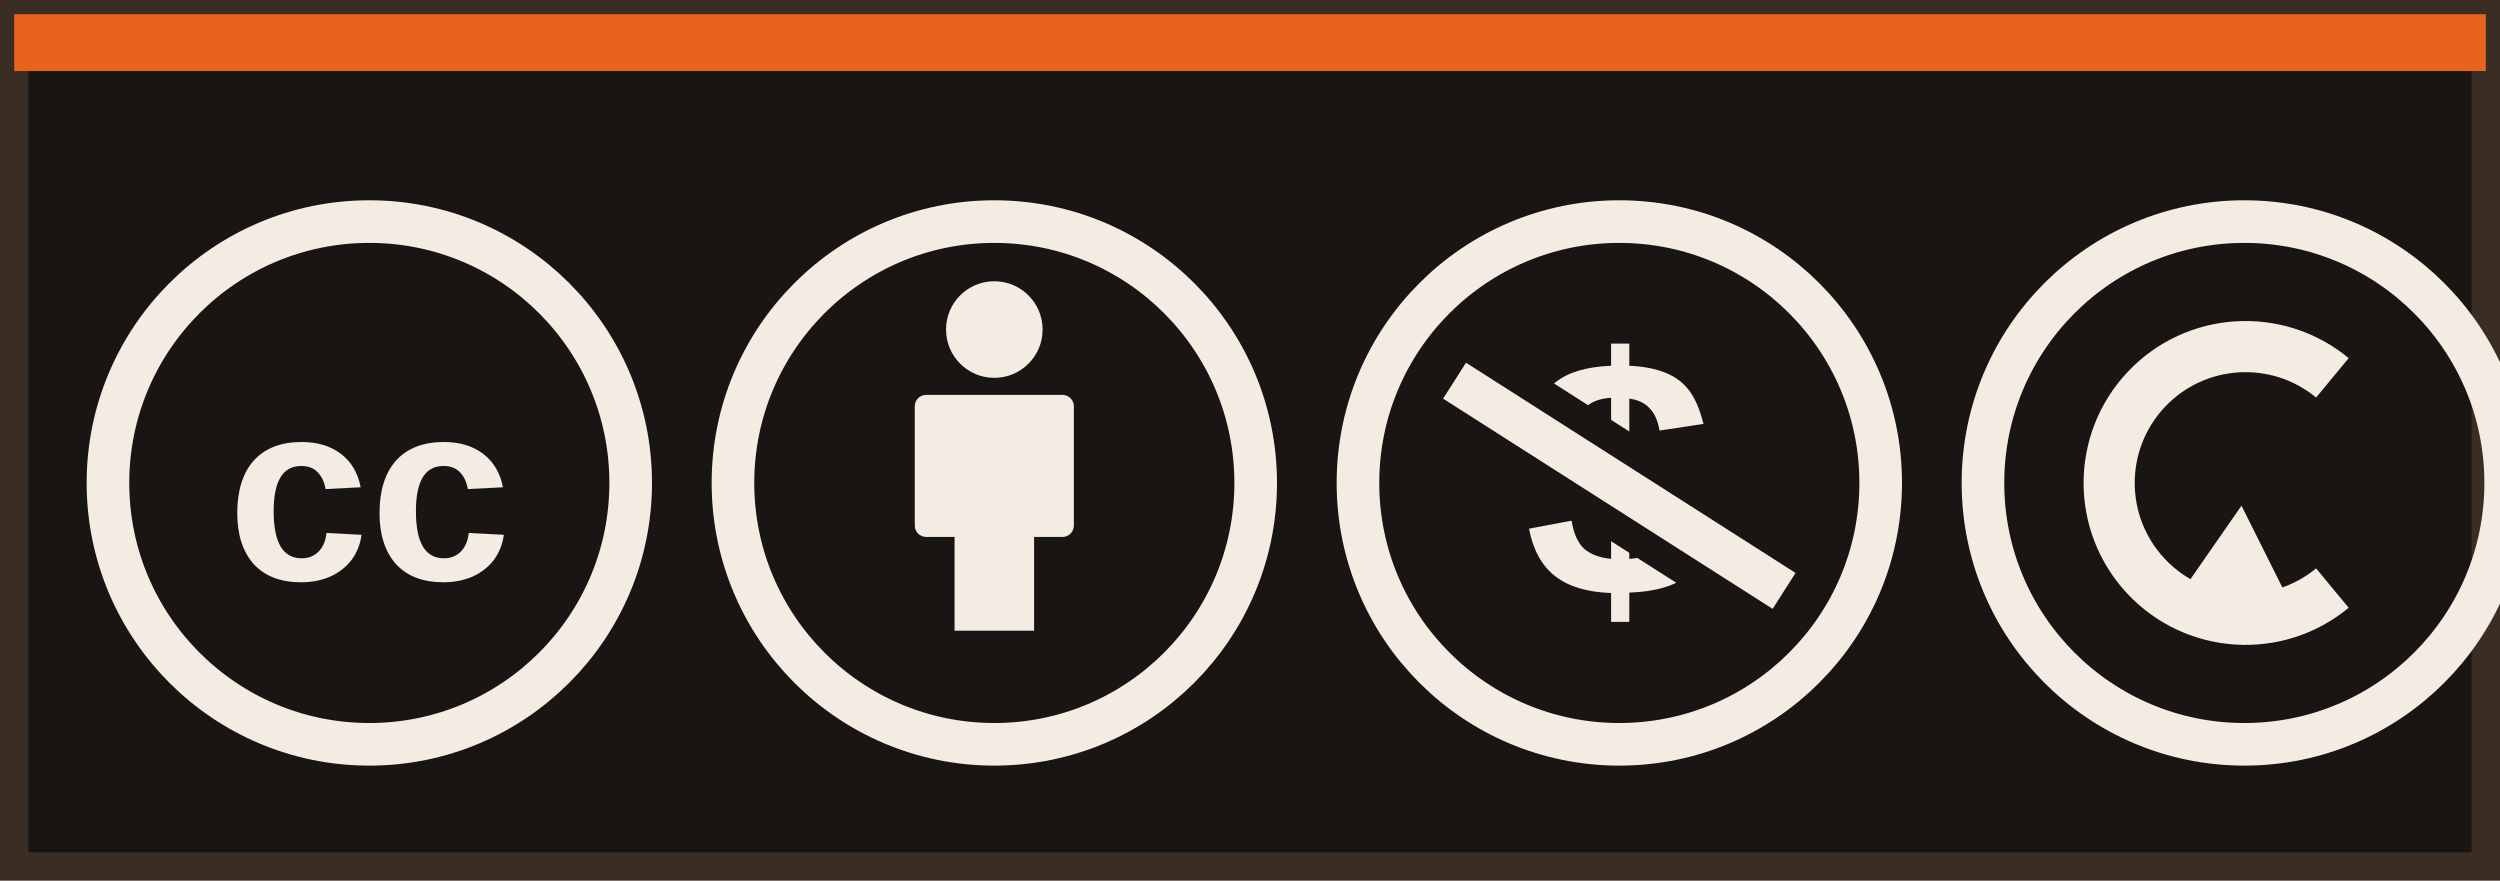
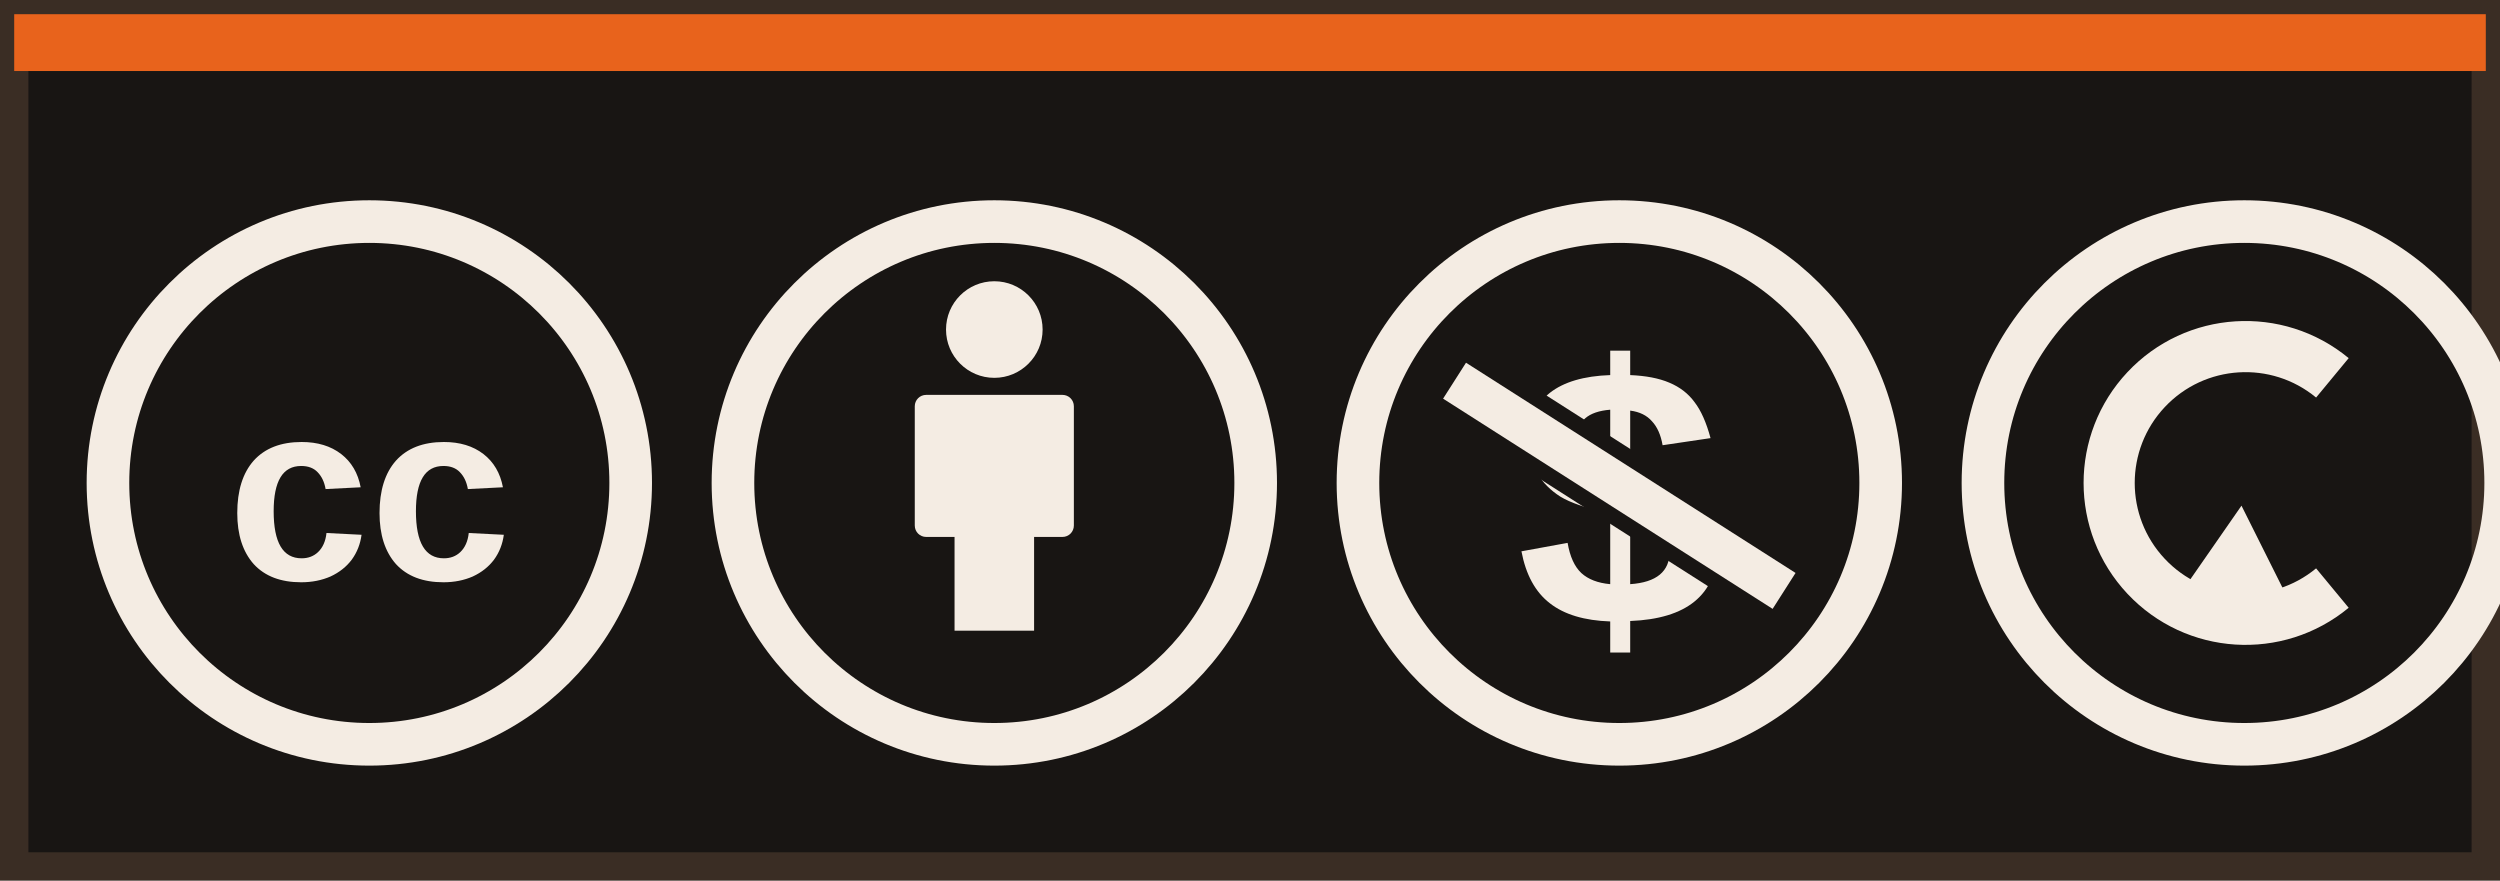
<svg xmlns="http://www.w3.org/2000/svg" width="88" height="31" viewBox="0 0 88 31" role="img" aria-label="CC BY-NC-SA 4.0">
  <rect x=".5" y=".5" width="87" height="30" fill="#181513" stroke="#3a2d24" />
  <rect x=".5" y=".5" width="87" height="2" fill="#e8631c" />
  <g fill="none" stroke="#f4ece3" stroke-width="1.5">
    <circle cx="13" cy="17" r="9.2" />
    <circle cx="35" cy="17" r="9.2" />
    <circle cx="57" cy="17" r="9.2" />
    <circle cx="79" cy="17" r="9.2" />
  </g>
  <g fill="#f4ece3">
    <text x="13" y="20.4" font-family="Arial Black, Arial, sans-serif" font-weight="900" font-size="9" text-anchor="middle">cc</text>
    <circle cx="35" cy="11.6" r="1.7" />
    <rect x="32.2" y="13.9" width="5.6" height="5" rx=".4" />
    <rect x="33.6" y="18.6" width="2.8" height="3.6" />
-     <text x="57" y="21" font-family="Arial Black, Arial, sans-serif" font-weight="900" font-size="12" text-anchor="middle">$</text>
+     <text x="57" y="22" font-family="Arial Black, Arial, sans-serif" font-weight="900" font-size="13" text-anchor="middle">$</text>
    <polygon points="76.4,21.4 80.6,21.2 78.9,17.8" />
  </g>
-   <path d="M51.2 13.4 L62.8 20.8" stroke="#181513" stroke-width="3.6" fill="none" />
+   <path d="M51.2 13.4 L62.8 20.8" stroke="#181513" stroke-width="2.6" fill="none" />
  <path d="M51.2 13.4 L62.8 20.8" stroke="#f4ece3" stroke-width="1.5" fill="none" />
  <path d="M82.1 13.3 A4.8 4.8 0 1 0 82.1 20.7" stroke="#f4ece3" stroke-width="1.8" fill="none" />
</svg>
